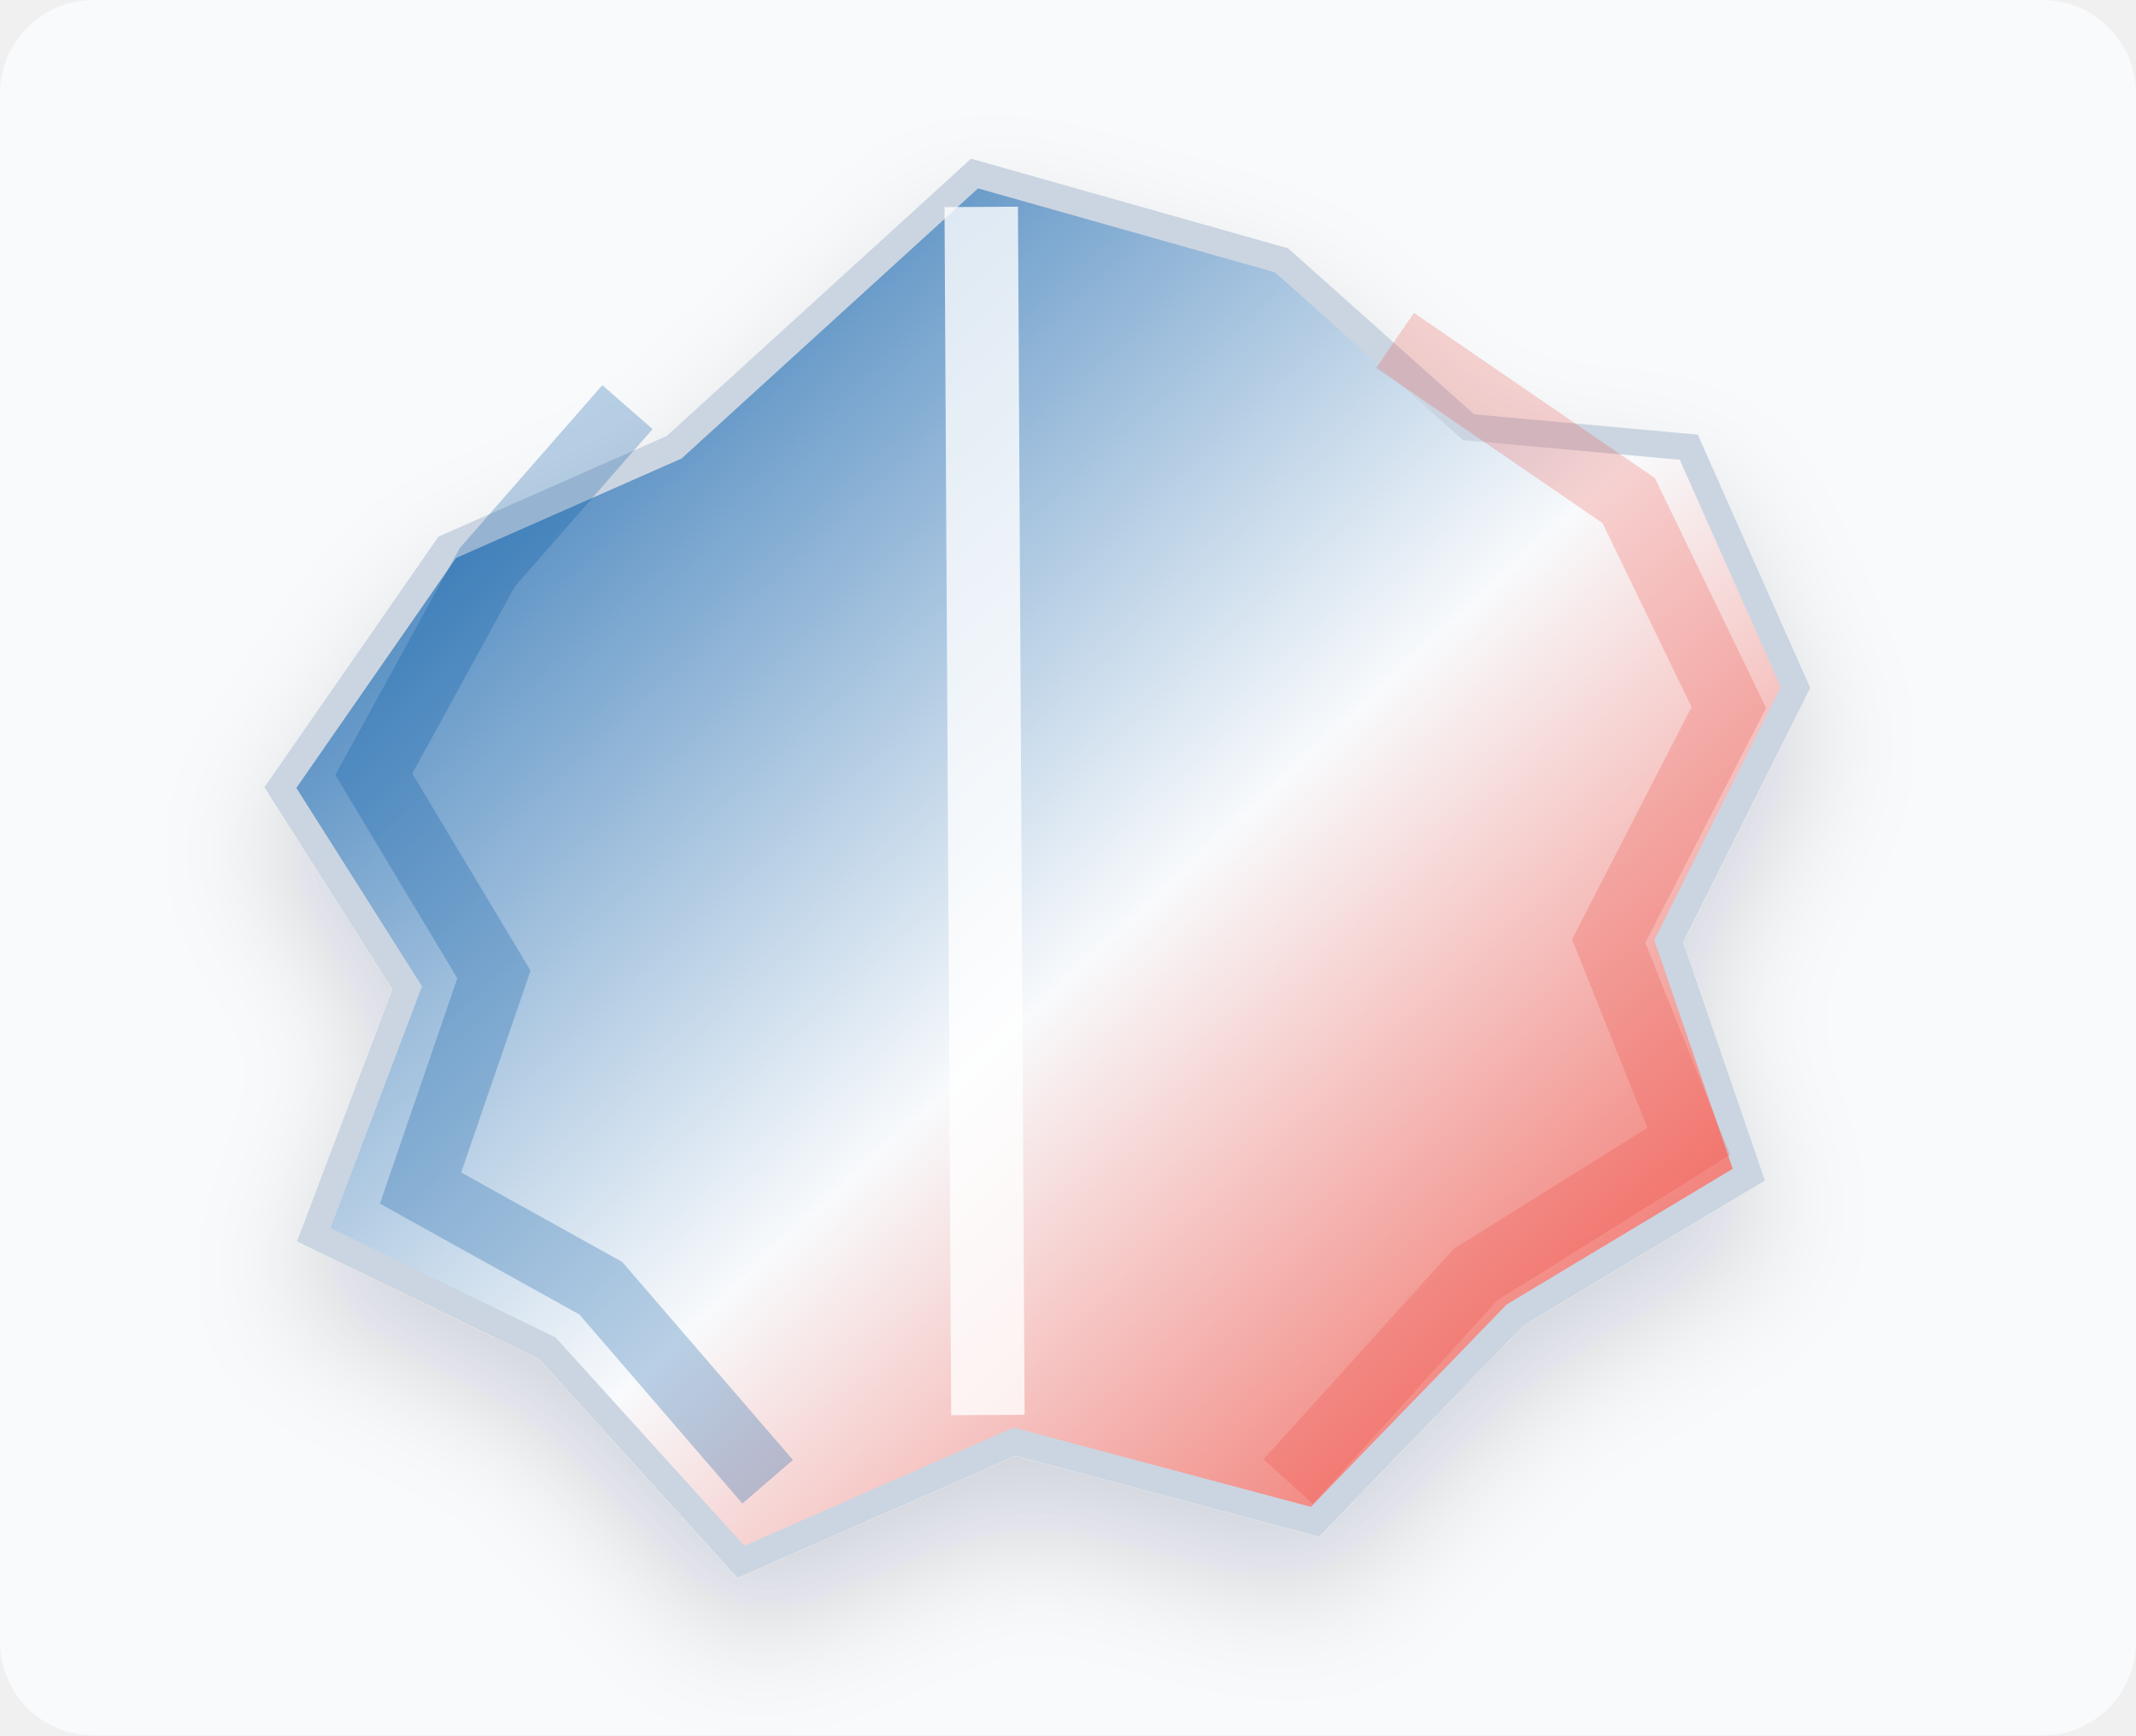
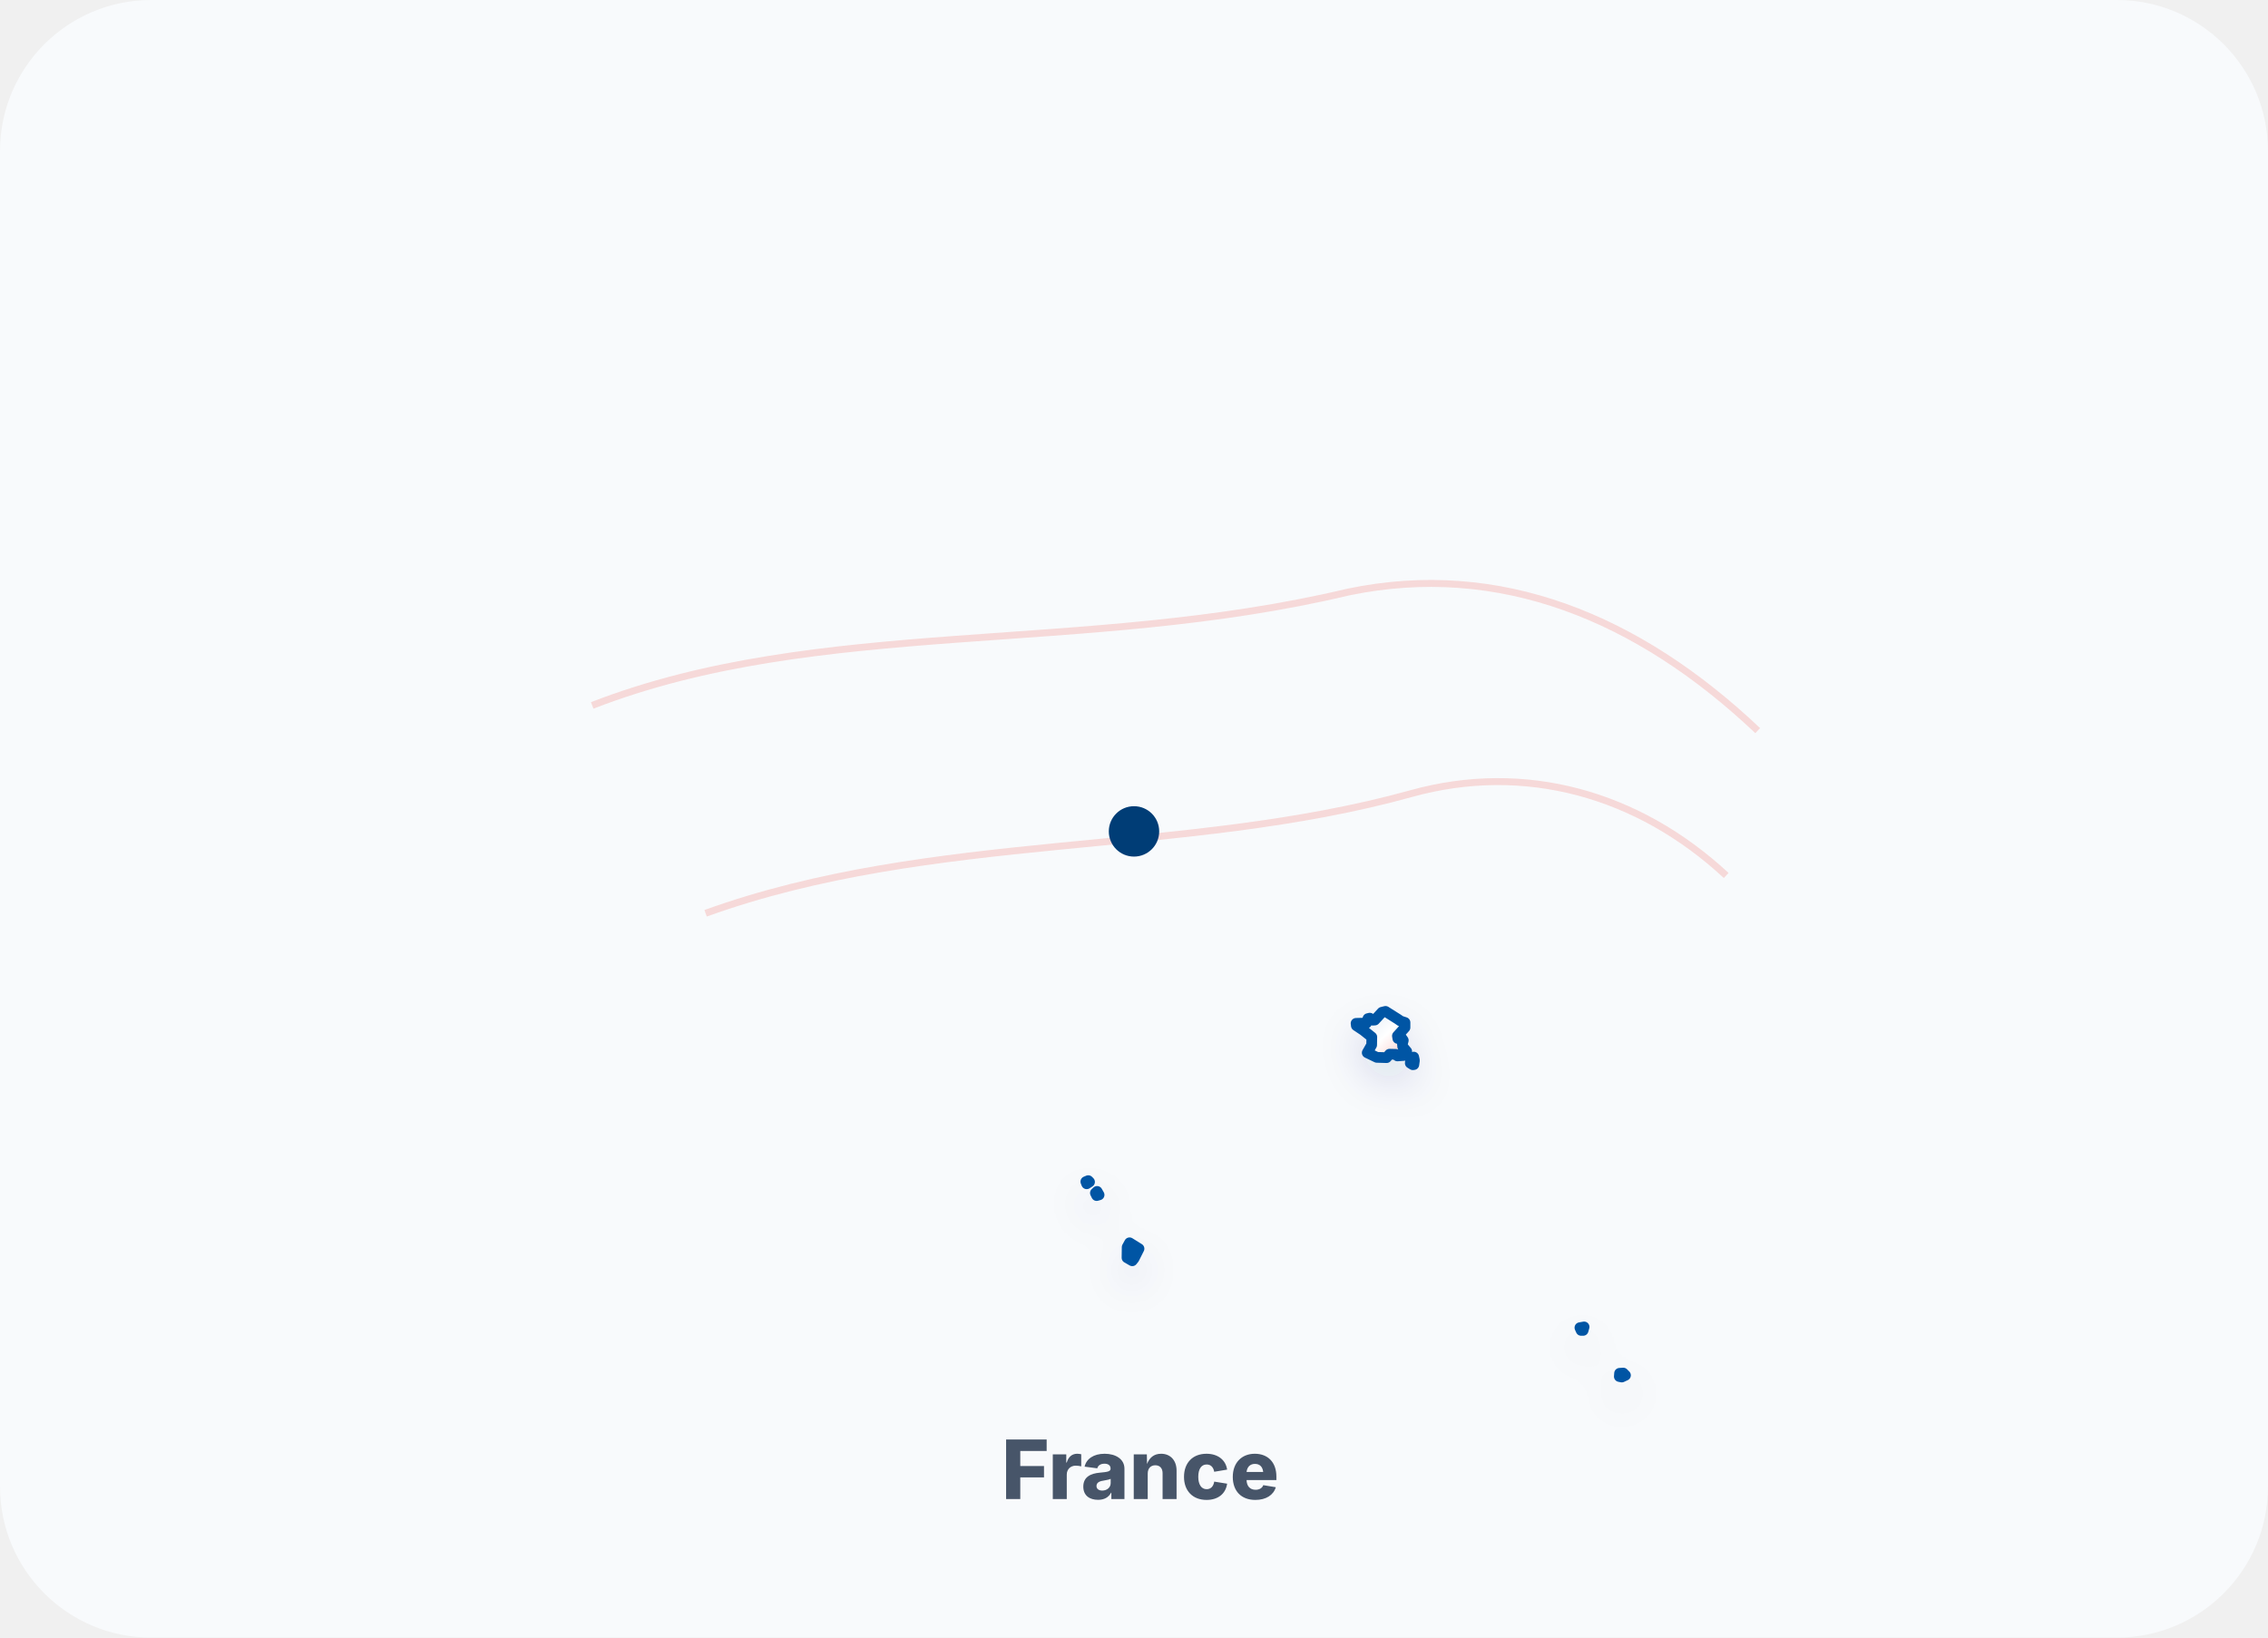
- <svg xmlns="http://www.w3.org/2000/svg" viewBox="0 0 640 520" role="img" aria-labelledby="title desc">
+ <svg xmlns="http://www.w3.org/2000/svg" viewBox="0 0 360 260" role="img" aria-labelledby="title desc">
+   <rect width="360" height="260" rx="24" fill="#f8fafc" />
  <defs>
-     <linearGradient id="fr-a" x1="0" x2="1" y1="0" y2="1">
-       <stop stop-color="#0055a4" />
-       <stop offset="0.55" stop-color="#f8fafc" />
-       <stop offset="1" stop-color="#ef4135" />
+     <linearGradient id="france-land" x1="0" x2="1" y1="0" y2="1">
+       <stop offset="0" stop-color="#dbe7f2" />
+       <stop offset="0.55" stop-color="#ffffff" />
+       <stop offset="1" stop-color="#fbcac6" />
    </linearGradient>
-     <filter id="s" x="-20%" y="-20%" width="140%" height="140%">
-       <feDropShadow dx="0" dy="18" stdDeviation="18" flood-color="#0f172a" flood-opacity=".16" />
+     <filter id="france-shadow" x="-20%" y="-20%" width="140%" height="140%">
+       <feDropShadow dx="0" dy="10" stdDeviation="10" flood-color="#003d76" flood-opacity="0.12" />
    </filter>
  </defs>
-   <rect width="640" height="520" rx="28" fill="#f8fafc" />
-   <path d="M292 52 384 78 440 128 506 134 538 206 500 282 524 352 454 394 394 456 304 432 222 468 164 404 94 370 122 296 84 236 134 164 202 134Z" fill="url(#fr-a)" stroke="#cbd5e1" stroke-width="8" filter="url(#s)" />
-   <path d="M294 62 296 424" stroke="#fff" stroke-width="22" opacity=".78" />
-   <path d="M188 122 146 170 112 232 148 292 126 356 180 386 230 444" fill="none" stroke="#0055a4" stroke-width="20" opacity=".26" />
-   <path d="M418 102 488 150 518 212 482 282 506 342 442 382 386 444" fill="none" stroke="#ef4135" stroke-width="20" opacity=".22" />
+   <g transform="translate(97.273, 43.682) scale(0.297)" fill="url(#france-land)" stroke="#0055a4" stroke-width="5.724" stroke-linejoin="round" filter="url(#france-shadow)">
+     <g id="fr">
+       <path d="M412.973,393.588l-1.91,0.467l-3.82,4.158l-1.149,0.078l-1.53-1.081l-0.993,0.233l-0.762,2.386l-5.584,0.155l0.156,1.236l3.82,2.543l4.435,3.543l-0.077,4.236l-2.368,4.157l5.126,2.464l5.204,0.154l1.606-1.85l3.286,0.078l0.916,0.848l3.285-0.233l1.686-2.162l-2.145-2.541l-0.155-1.616l0.458-1.771l-1.071-1.539l-1.833,0.535l-0.232-1.383l4.054-4.469v-2.697l-2.348-0.767l-1.432-0.987L412.973,393.588L412.973,393.588z" />
+       <path d="M276.163,517.285l5.058,3.154l-2.646,5.255l-0.959,1.21l-2.809-1.615l0.079-5.663L276.163,517.285L276.163,517.285z" />
+       <path d="M540.023,586.93l-1.972,0.129l-0.129,1.722l1.313,0.269l1.972-0.925L540.023,586.93L540.023,586.93z" />
+       <path d="M516.857,562.666l0.656,1.461h1.055l0.526-1.857L516.857,562.666L516.857,562.666z" />
+       <path d="M258.823,489.822l-0.917,0.847l0.683,1.383l1.296-0.38L258.823,489.822L258.823,489.822z" />
+       <path d="M428.039,418.016l-1.687,1.695l-0.154,1.538l1.374,0.847l0.536-0.076l0.303-2.24L428.039,418.016L428.039,418.016z" />
+       <path d="M254.095,484.065l-1.296,0.535l0.458,1.149l1.521-0.994l-0.303-0.311L254.095,484.065L254.095,484.065z" />
+     </g>
+   </g>
+   <g fill="none" stroke="#ef4135" stroke-width="1.1" opacity="0.18">
+     <path d="M94 112 C130 98 172 104 214 94 C238 89 260 98 279 116" />
+     <path d="M112 145 C148 132 188 136 224 126 C242 121 260 126 274 139" />
+   </g>
+   <circle cx="180" cy="132" r="4" fill="#003d76" />
+   <text x="181" y="238" text-anchor="middle" font-family="Inter, Arial, sans-serif" font-size="13" font-weight="760" fill="#475569">France</text>
</svg>
